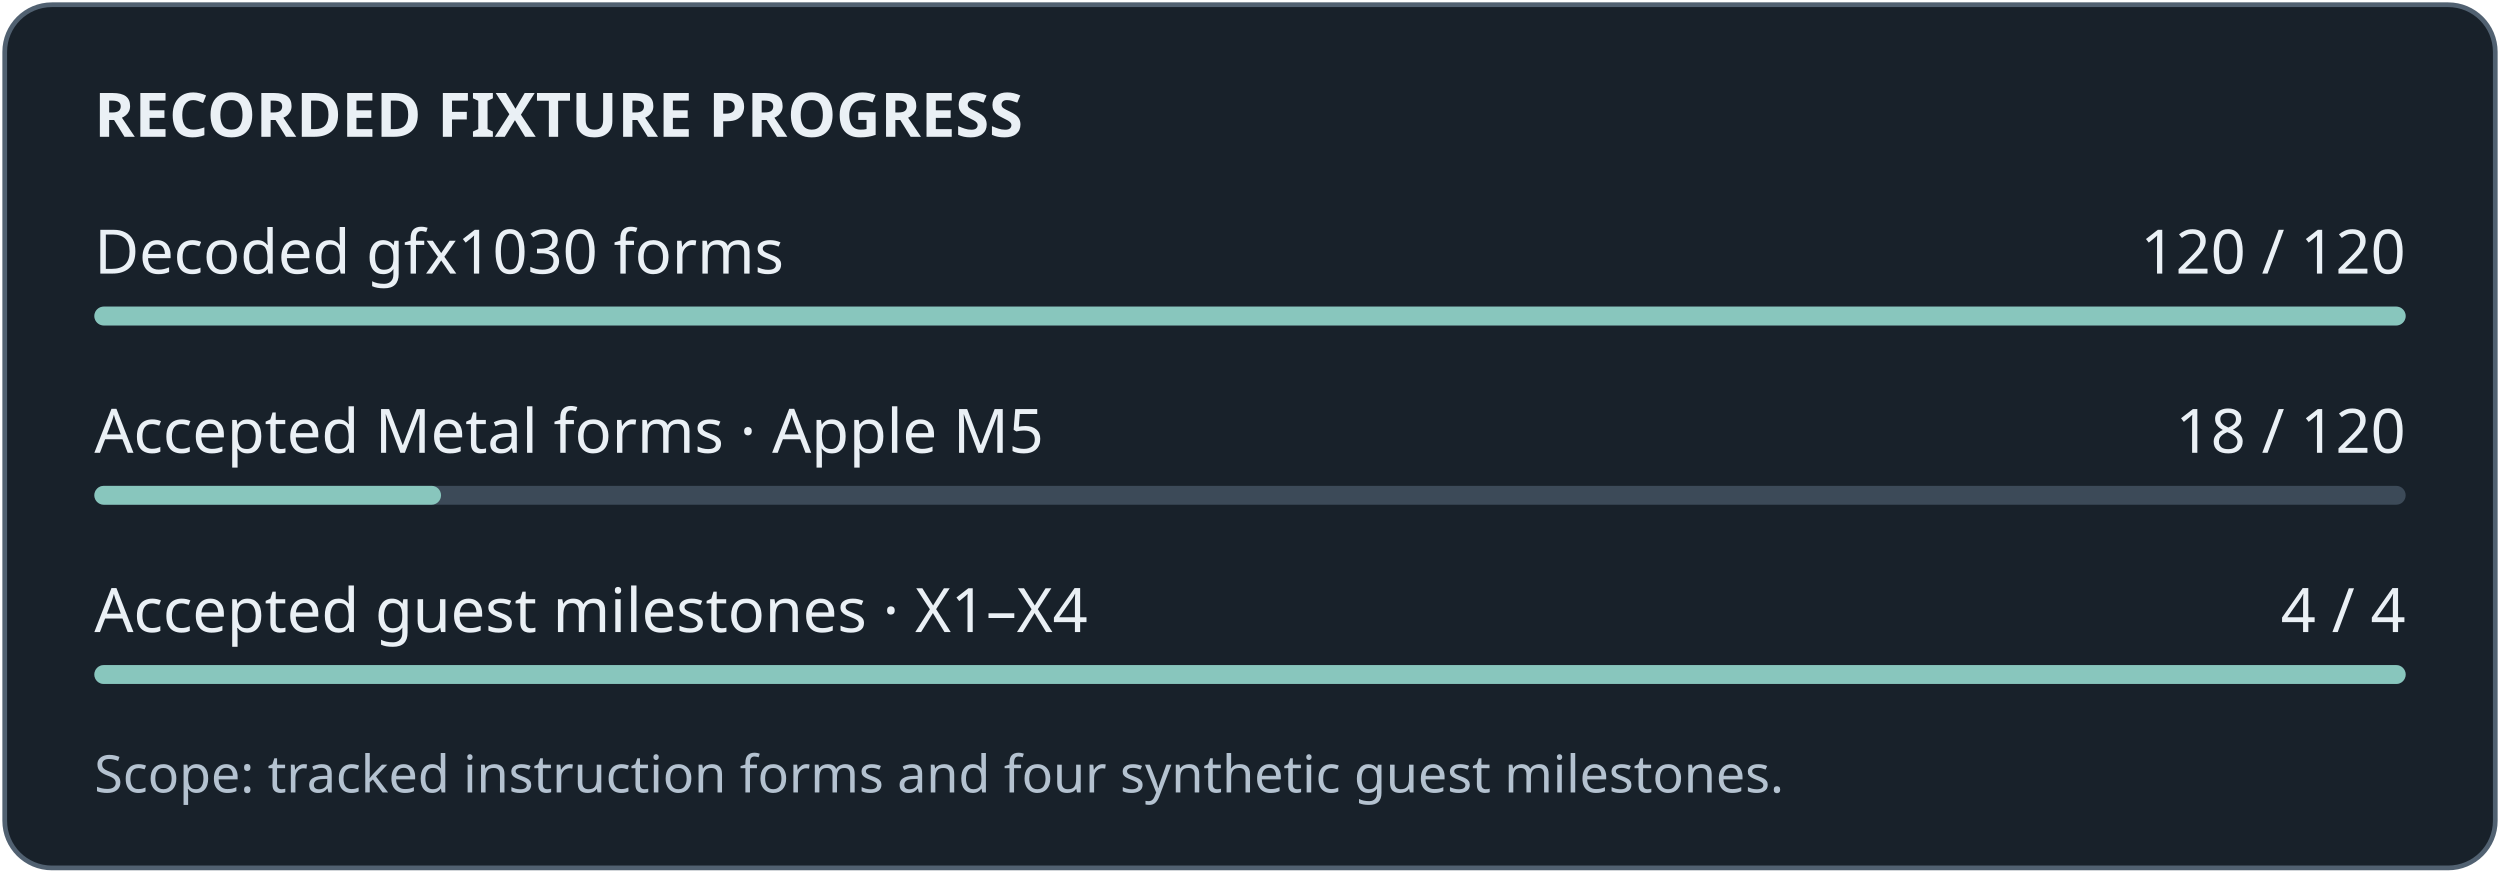
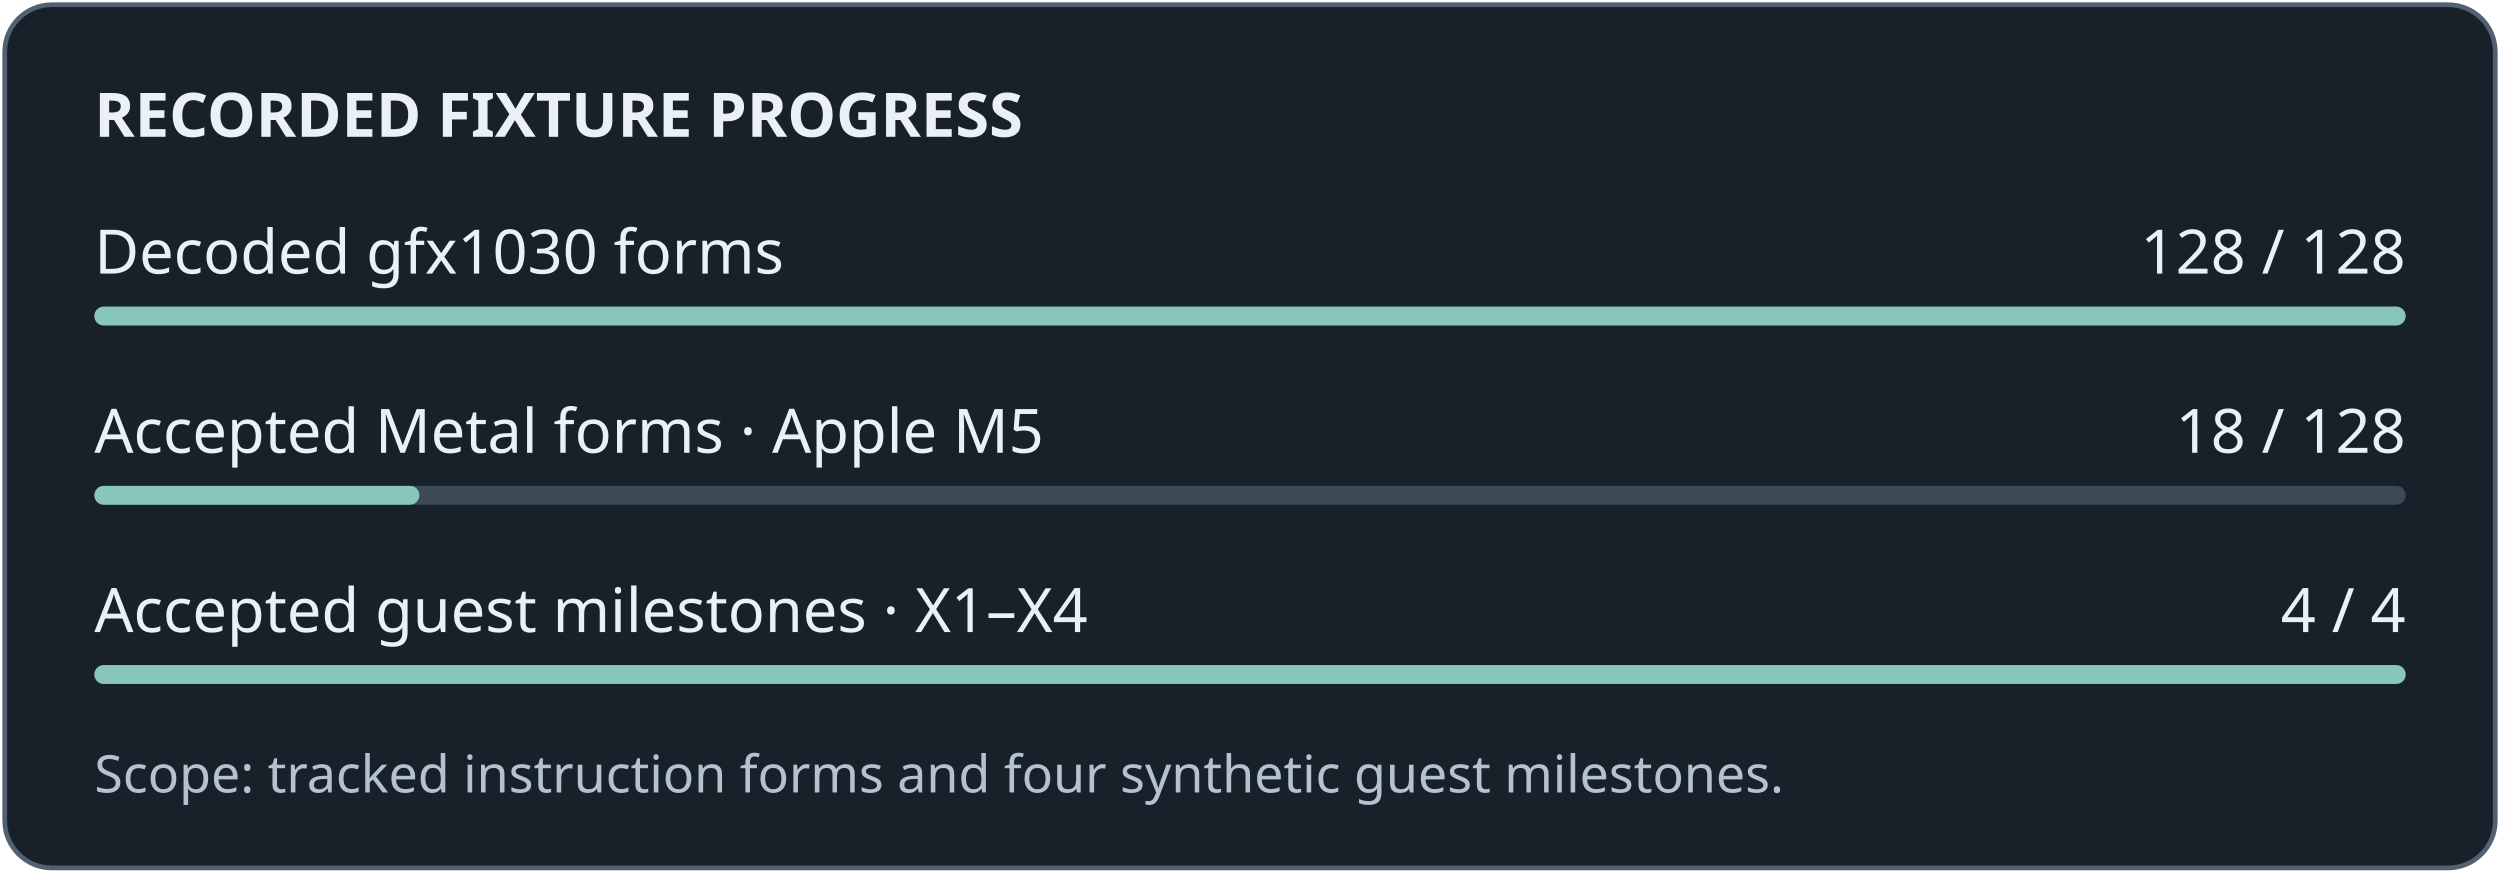
<svg xmlns="http://www.w3.org/2000/svg" width="530" height="185" viewBox="0 0 530 185" role="img" aria-labelledby="title description">
  <rect x="1" y="1" width="528" height="183" rx="10" fill="#18212a" stroke="#516171" />
  <g font-family="system-ui,sans-serif" fill="#eaf0f5">
    <text x="20" y="29" font-size="13" font-weight="700">RECORDED FIXTURE PROGRESS</text>
    <text x="20" y="58" font-size="13">Decoded gfx1030 forms</text>
-     <text x="510" y="58" font-size="13" text-anchor="end">120 / 120</text>
+     <text x="510" y="58" font-size="13" text-anchor="end">128 / 128</text>
    <rect x="20" y="65" width="490" height="4" rx="2" fill="#3c4a58" />
    <rect x="20" y="65" width="490.00" height="4" rx="2" fill="#88c6bd" />
    <text x="20" y="96" font-size="13">Accepted Metal forms · Apple M5</text>
-     <text x="510" y="96" font-size="13" text-anchor="end">18 / 120</text>
+     <text x="510" y="96" font-size="13" text-anchor="end">18 / 128</text>
    <rect x="20" y="103" width="490" height="4" rx="2" fill="#3c4a58" />
-     <rect x="20" y="103" width="73.50" height="4" rx="2" fill="#88c6bd" />
+     <rect x="20" y="103" width="68.91" height="4" rx="2" fill="#88c6bd" />
    <text x="20" y="134" font-size="13">Accepted guest milestones · X1–X4</text>
    <text x="510" y="134" font-size="13" text-anchor="end">4 / 4</text>
    <rect x="20" y="141" width="490" height="4" rx="2" fill="#3c4a58" />
    <rect x="20" y="141" width="490.00" height="4" rx="2" fill="#88c6bd" />
    <text x="20" y="168" font-size="11" fill="#b4c2d0">Scope: tracked instruction forms and four synthetic guest milestones.</text>
  </g>
</svg>
